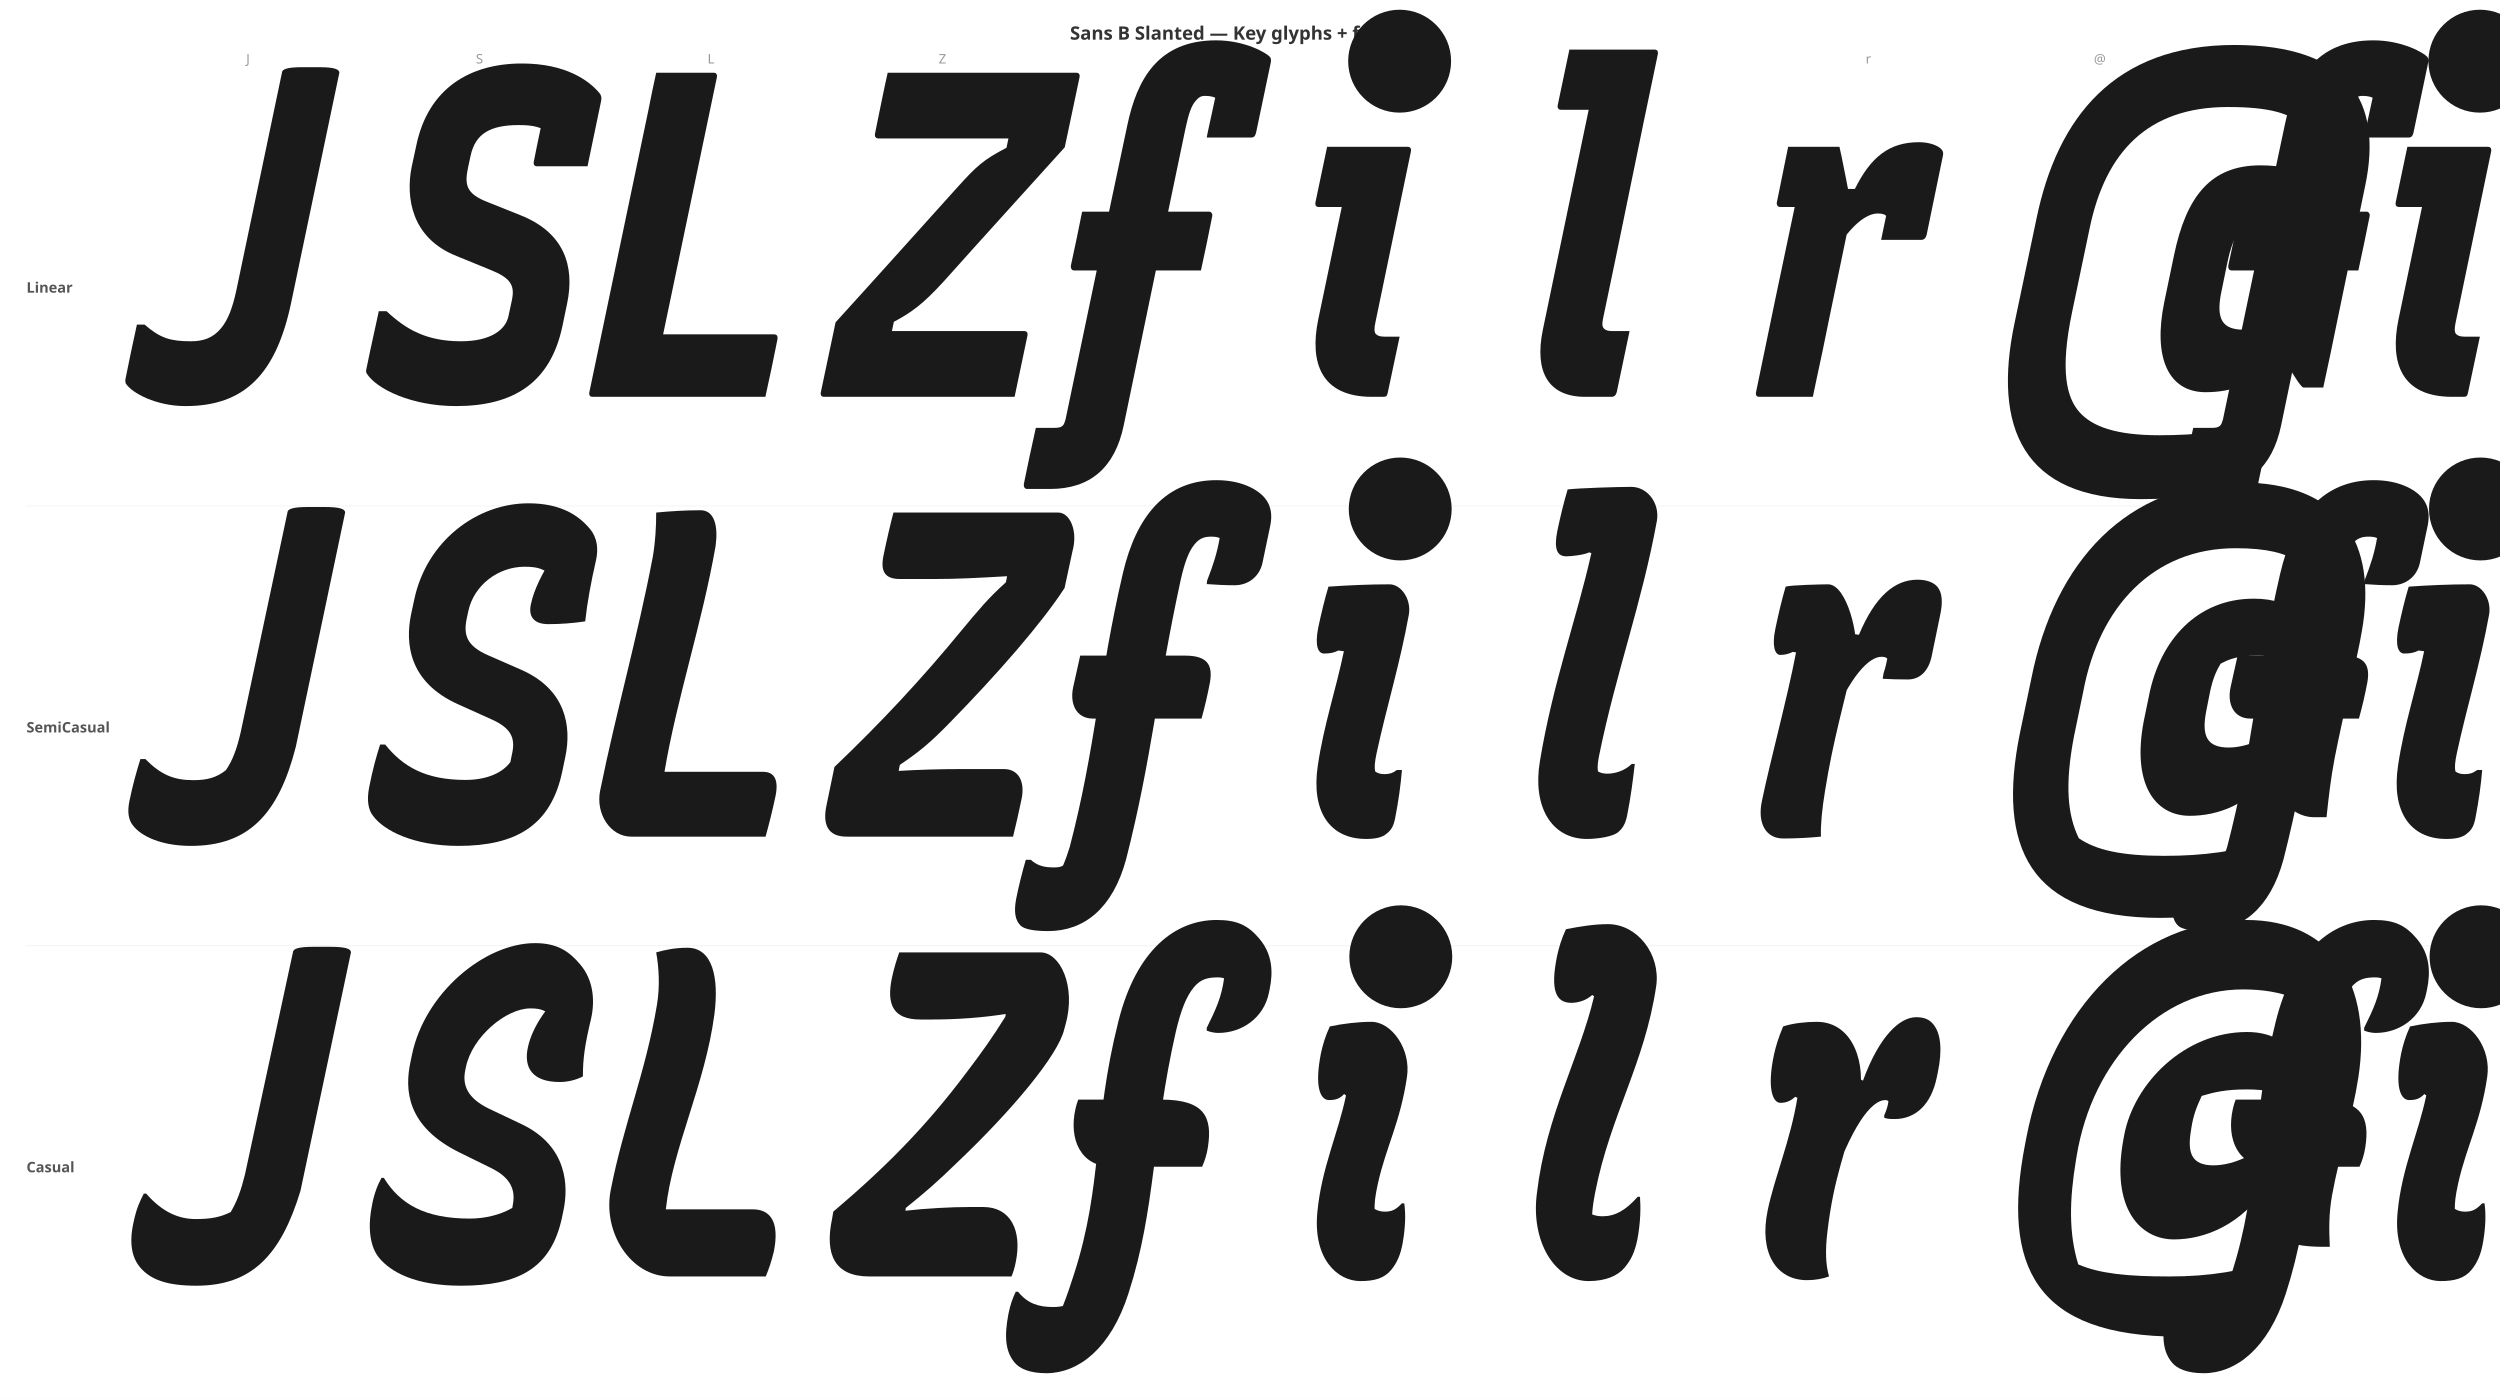
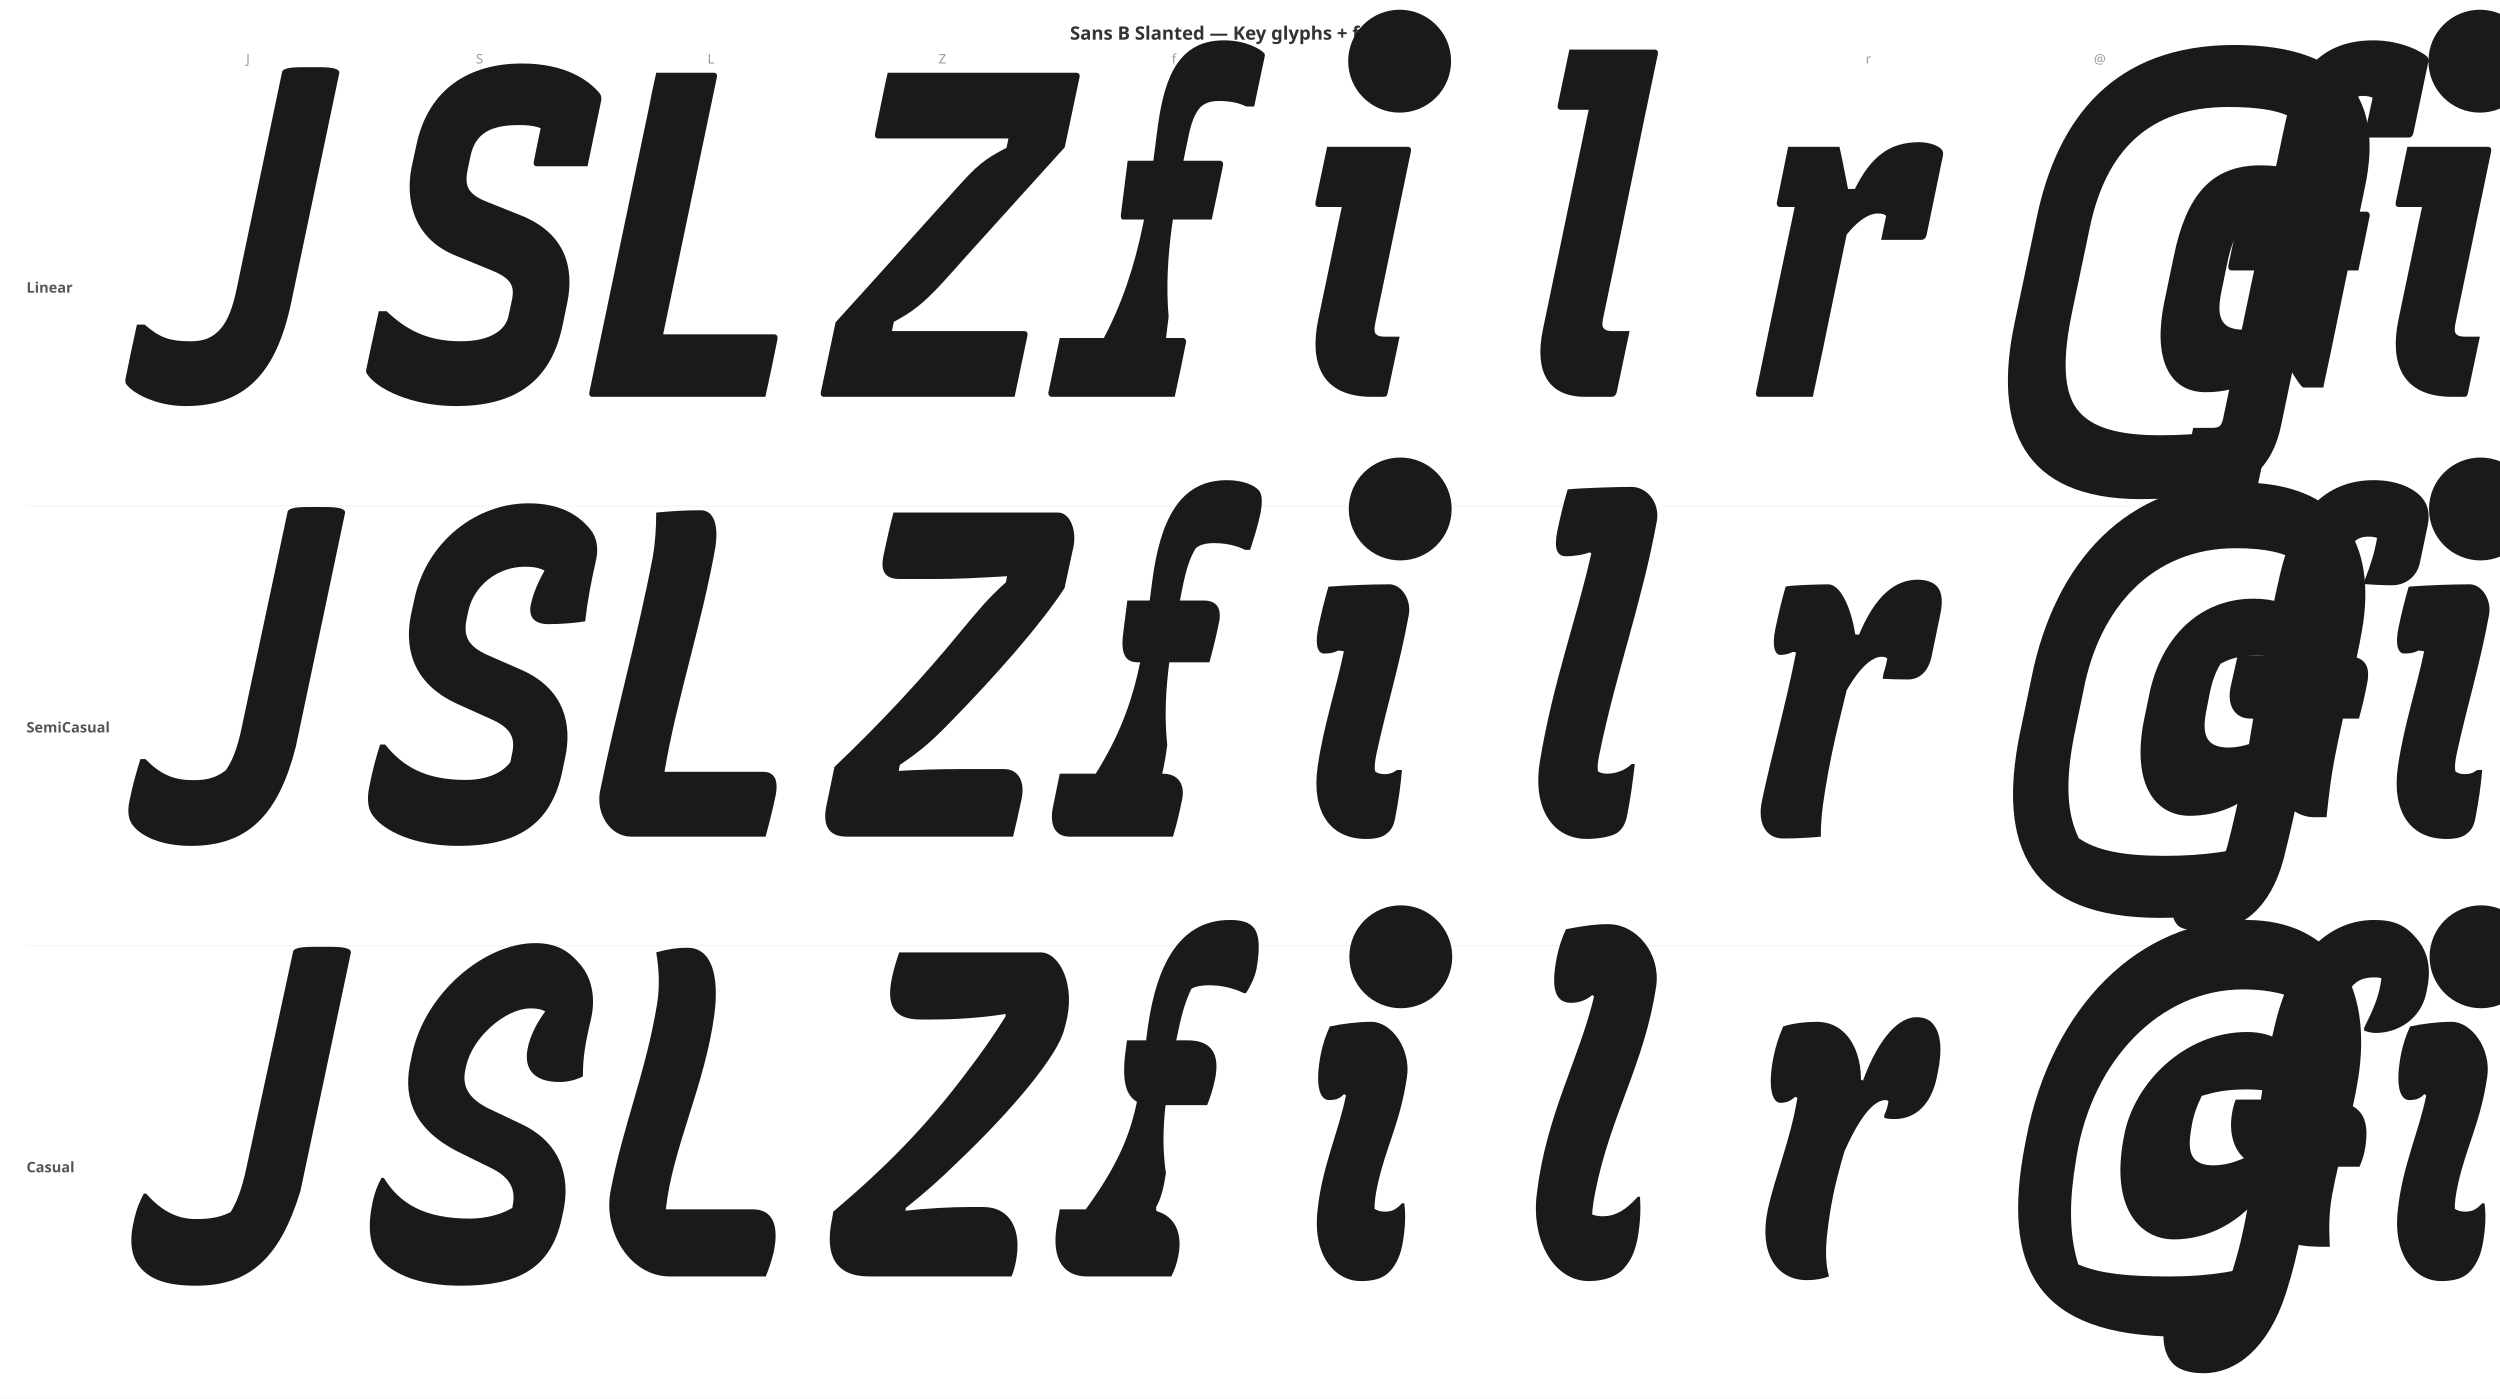
<svg xmlns="http://www.w3.org/2000/svg" width="1890.0" height="1057.5" viewBox="0 0 1890.0 1057.5">
  <rect width="100%" height="100%" fill="white" />
  <text x="945.0" y="30" text-anchor="middle" font-size="14" font-family="sans-serif" font-weight="bold" fill="#333">Sans B Slanted — Key glyphs + features</text>
  <text x="187.5" y="48" text-anchor="middle" font-size="10" font-family="sans-serif" fill="#999">J</text>
  <text x="362.5" y="48" text-anchor="middle" font-size="10" font-family="sans-serif" fill="#999">S</text>
  <text x="537.5" y="48" text-anchor="middle" font-size="10" font-family="sans-serif" fill="#999">L</text>
  <text x="712.5" y="48" text-anchor="middle" font-size="10" font-family="sans-serif" fill="#999">Z</text>
  <text x="887.5" y="48" text-anchor="middle" font-size="10" font-family="sans-serif" fill="#999">f</text>
  <text x="1062.5" y="48" text-anchor="middle" font-size="10" font-family="sans-serif" fill="#999">i</text>
  <text x="1237.5" y="48" text-anchor="middle" font-size="10" font-family="sans-serif" fill="#999">l</text>
  <text x="1412.5" y="48" text-anchor="middle" font-size="10" font-family="sans-serif" fill="#999">r</text>
  <text x="1587.5" y="48" text-anchor="middle" font-size="10" font-family="sans-serif" fill="#999">@</text>
  <text x="1762.5" y="48" text-anchor="middle" font-size="10" font-family="sans-serif" fill="#999">fi</text>
  <text x="20" y="221.25" font-size="11" font-family="sans-serif" font-weight="bold" fill="#555">Linear</text>
  <path d="M144.333 258.0C128.583 258.0 121.0 255.55 109.333 245.4H103.5C100.292 259.75 97.667 272.7 94.75 287.05C94.75 288.1 94.75 289.15 95.042 289.85C99.708 297.2 118.083 307.0 140.25 307.0C184.875 307.0 208.792 282.85 220.167 228.6C232.175 171.312 244.548 112.288 256.557 55C256.557 52.2 252.215 50.8 241.361 50.8C237.019 50.8 232.677 50.8 228.335 50.8C217.481 50.8 213.139 52.2 213.139 55C213.139 55 213.139 55 213.139 55C213.139 55 213.139 55 213.139 55C201.791 109.169 190.098 164.981 178.75 219.15C175.833 232.8 172.333 241.9 167.083 248.2C160.958 255.55 153.667 258.0 144.333 258.0Z" fill="#1a1a1a" />
  <path d="M394.583 48C354.625 48 323.977 67.276 314.958 108.9L311.167 126.4C306.792 148.8 310.583 179.95 345.292 193.6L370.083 203.75C386.125 210.05 389.333 215.65 387.0 226.85L384.375 239.1C382.333 248.9 371.542 258.0 348.5 258.0C322.25 258.0 306.792 248.9 292.208 235.25H286.375C284.333 245.05 280.833 260.1 277.042 278.65C276.75 280.05 276.458 281.1 277.333 282.5C284.625 294.05 311.167 307.0 344.708 307.0C388.167 307.0 416.167 289.5 425.208 246.45L428.708 229.65C434.833 200.6 426.083 175.75 393.708 162.8L369.208 153.0C351.708 146.35 351.125 139.35 354.042 125.7L355.792 117.65C359.411 100.999 370.667 94.55 392.25 94.55C404.5 94.55 408.583 96.3 417.917 101.2L409.75 92.1C406.833 106.1 405.083 114.15 403.625 121.85C403.042 124.3 403.917 125.7 405.958 125.7C418.5 125.7 431.625 125.7 444.167 125.7C447.375 109.95 451.458 90.35 454.375 76.7C454.958 73.9 454.667 72.15 453.208 70.4C445.333 60.95 427.833 48 394.583 48Z" fill="#1a1a1a" />
  <path d="M447.958 300.0H578.625C581.833 285.65 584.458 273.05 587.667 256.95C588.25 254.15 587.375 252.75 585.042 252.75H501.333C514.75 189.05 528.458 122.55 541.875 58.85C542.458 56.4 541.583 55 539.542 55C524.958 55 510.667 55 496.083 55C494.042 64.45 492.0 73.55 490.25 83.0C475.375 154.05 460.5 225.1 445.625 296.15C445.042 298.6 445.917 300.0 447.958 300.0Z" fill="#1a1a1a" />
  <path d="M767.042 300.0C770.25 284.6 773.458 269.55 776.667 254.15C777.25 251.7 776.375 250.3 774.333 250.3H723.0C700.542 250.3 688.875 250.3 674.292 250.3L675.75 243.3C689.458 235.95 697.625 230.0 713.375 212.85C743.708 178.9 774.333 145.3 804.958 111.35L816.042 58.85C816.625 56.4 815.75 55 813.708 55H671.083C668.75 65.15 664.667 85.45 661.75 99.8C660.875 103.3 661.75 104.7 664.667 104.7H709.292C723.0 104.7 731.458 104.7 762.375 104.7L760.917 111.7C743.417 120.8 738.458 125.35 723.292 142.15C692.667 176.1 662.333 210.05 631.708 243.65L620.625 296.15C620.042 298.6 620.917 300.0 622.958 300.0Z" fill="#1a1a1a" />
-   <path d="M783.083 323.45C779.875 337.8 776.958 351.45 774.042 365.8C773.75 367.9 774.625 369.65 776.375 369.65C777.489 369.65 782.898 369.65 793.875 369.65C823.917 369.65 842.875 353.9 849.583 321.35C868.387 230.019 877.583 186.95 896.25 97.0C898.583 86.15 900.625 80.2 903.542 76.7C906.167 73.55 907.917 72.5 910.833 72.5C913.75 72.5 916.667 72.85 918.708 73.9C916.667 83.0 914.917 91.4 912.875 100.85L912.292 104.0C924.542 104.0 933.583 104.0 945.833 104.0C948.167 104.0 949.042 102.6 949.625 100.15L960.708 47.3C961.0 45.9 961.0 44.15 960.125 43.1C957.659 40.14 941.495 30.5 919.292 30.5C875.528 30.5 859.484 59.975 852.208 94.9C835.292 174.35 822.458 236.65 805.542 317.15C804.958 319.25 804.375 320.65 803.792 321.35C802.333 323.1 800.292 323.45 797.375 323.45C793.735 323.45 791.486 323.45 788.917 323.45ZM818.083 160.0C815.167 174.35 812.833 186.25 809.625 200.6C809.333 202.35 809.917 204.45 811.958 204.45H907.917C911.125 190.1 913.458 178.2 916.375 163.85C916.958 161.75 915.792 160.0 914.042 160.0Z" fill="#1a1a1a" />
+   <path d="M925.125 30.5C887.675 30.5 879.1 64.45 874.55 101.2C867.025 161.4 859.325 221.95 818.375 282.5H879.45V272.7C881.025 259.75 881.9 252.4 883.475 239.45C879.625 194.65 888.667 150.2 898.0 105.4C900.333 93.15 903.25 85.8 907.333 81.25C910.833 77.75 915.5 76.35 921.625 76.35C929.792 76.35 936.5 77.75 942.333 80.55H948.167C950.792 67.25 953.125 57.45 956.042 43.1C956.333 41.7 956.333 41.0 955.75 40.3C953.417 37.5 942.625 30.5 925.125 30.5ZM852.5 121.5C850.75 135.85 849.175 147.75 847.425 162.1C847.075 163.85 847.6 165.95 848.825 165.95H916.083C919.292 151.25 921.625 139.7 924.542 125.35C925.125 123.25 923.958 121.5 922.208 121.5ZM801.167 255.55C798.25 269.9 795.625 281.8 792.708 296.15C792.125 297.9 793.0 300.0 795.042 300.0H888.083C891.292 285.65 893.625 273.75 896.542 259.4C897.125 257.3 895.958 255.55 894.208 255.55Z" fill="#1a1a1a" />
  <path d="M1003.292 111.0C1000.375 124.65 997.458 139.0 994.542 152.65C993.958 155.45 995.125 156.5 997.167 156.5C1000.508 156.5 1003.996 156.5 1007.375 156.5H1014.375C1008.542 184.85 1002.417 213.2 996.583 241.55C989.875 274.1 998.625 300.0 1037.125 300.0C1040.017 300.0 1043.833 300.0 1045.292 300.0C1047.917 300.0 1048.5 299.65 1049.083 297.2C1052.0 283.55 1055.208 268.15 1058.125 254.5H1052.292C1050.396 254.5 1048.403 254.5 1046.458 254.5C1043.25 254.5 1041.208 253.8 1040.042 252.4C1038.875 251.0 1038.875 248.2 1039.75 244.0C1048.792 200.95 1057.542 157.9 1066.583 114.85C1067.167 112.05 1066.0 111.0 1064.25 111.0C1043.994 111.0 1023.522 111.0 1003.292 111.0ZM1019.222 46.25C1019.222 67.736 1036.639 85.153 1058.125 85.153C1079.611 85.153 1097.027 67.736 1097.027 46.25C1097.027 24.764 1079.611 7.348 1058.125 7.348C1036.639 7.348 1019.222 24.764 1019.222 46.25Z" fill="#1a1a1a" />
  <path d="M1186.458 37.5C1183.542 51.15 1180.625 65.5 1177.708 79.15C1177.125 81.95 1178.292 83.0 1180.333 83.0C1182.667 83.0 1195.5 83.0 1199.0 83.0H1201.042C1189.958 135.5 1179.167 188.35 1166.333 249.6C1159.917 281.1 1170.417 300.0 1198.417 300.0C1203.083 300.0 1216.5 300.0 1218.25 300.0C1220.583 300.0 1221.75 298.6 1222.333 296.15C1225.25 282.5 1229.042 263.95 1231.958 250.3H1229.042C1227.875 250.3 1220.875 250.3 1218.833 250.3C1215.625 250.3 1213.583 249.6 1212.417 248.2C1210.958 246.45 1211.25 244.0 1212.125 239.8C1226.417 172.25 1238.958 108.9 1253.25 41.35C1253.833 38.55 1252.667 37.5 1250.917 37.5C1241.292 37.5 1194.625 37.5 1186.458 37.5Z" fill="#1a1a1a" />
  <path d="M1351.833 111.0C1348.917 125.0 1346.292 138.65 1343.375 152.65C1342.792 154.75 1343.958 156.5 1345.708 156.5C1348.372 156.5 1350.804 156.5 1353.583 156.5H1356.792C1348.625 194.65 1335.5 258.0 1327.625 296.15C1327.042 298.6 1327.917 300.0 1329.958 300.0C1343.375 300.0 1357.083 300.0 1370.5 300.0C1372.542 289.85 1375.167 278.3 1377.792 265.7C1385.083 229.65 1394.125 187.3 1399.958 158.6C1400.25 158.25 1390.917 111.0 1390.625 111.0C1390.625 111.0 1351.833 111.0 1351.833 111.0ZM1450.708 107.5C1428.25 107.5 1414.25 118.7 1402.292 142.85H1387.125L1382.75 198.15C1398.5 168.75 1411.917 161.4 1419.5 161.4C1423.292 161.4 1424.75 162.1 1425.917 163.15C1425.217 166.51 1424.374 170.364 1423.583 174.35L1422.125 181.35C1432.042 181.35 1442.542 181.35 1452.458 181.35C1454.5 181.35 1455.958 179.95 1456.542 177.5L1468.792 118.0C1469.083 116.6 1469.375 114.85 1467.917 113.1C1465.292 109.95 1458.583 107.5 1450.708 107.5Z" fill="#1a1a1a" />
  <path d="M1539.667 164.9 1523.042 244.0C1506.417 322.75 1528.875 377.35 1618.417 377.35C1656.333 377.35 1689.0 372.45 1705.917 367.2C1707.083 366.85 1707.375 365.45 1707.375 364.4C1709.417 355.3 1714.958 329.05 1716.708 319.95H1710.0C1685.792 325.9 1662.458 329.05 1632.417 329.05C1599.458 329.05 1581.667 322.4 1572.042 311.55C1562.417 300.7 1557.167 280.4 1566.5 235.95L1579.917 171.9C1591.875 115.2 1623.375 80.9 1684.333 80.9C1717.292 80.9 1731.875 86.15 1741.5 95.25C1751.125 104.35 1751.417 119.05 1746.75 141.8C1740.333 172.25 1732.75 209.35 1721.958 261.15C1721.667 262.55 1738.292 293.0 1741.5 293.0H1756.375C1760.167 275.85 1763.667 258.7 1767.167 241.55C1776.208 198.15 1785.25 154.4 1788.167 140.05C1801.292 77.05 1775.917 34.0 1689.292 34.0C1598.292 34.0 1555.417 88.95 1539.667 164.9ZM1743.25 233.15C1721.083 245.4 1706.792 249.25 1696.292 249.25C1680.25 249.25 1675.0 241.55 1679.375 220.55L1683.458 200.6C1686.375 186.25 1689.292 179.25 1693.083 175.05C1697.167 170.5 1702.125 167.7 1714.958 167.7C1727.5 167.7 1738.583 170.5 1752.0 175.05L1760.75 134.1H1744.417C1733.917 127.8 1725.167 125.0 1708.833 125.0C1671.5 125.0 1652.833 148.1 1643.5 193.25L1636.208 228.25C1627.458 270.6 1639.417 296.5 1667.417 296.5C1687.542 296.5 1706.208 290.2 1722.833 271.3H1735.375Z" fill="#1a1a1a" />
  <path d="M1658.083 323.45C1654.875 337.8 1651.958 351.45 1649.042 365.8C1648.75 367.9 1649.625 369.65 1651.375 369.65C1652.489 369.65 1657.898 369.65 1668.875 369.65C1698.917 369.65 1717.875 353.9 1724.583 321.35C1743.387 230.019 1752.583 186.95 1771.25 97.0C1773.583 86.15 1775.625 80.2 1778.542 76.7C1781.167 73.55 1782.917 72.5 1785.833 72.5C1788.75 72.5 1791.667 72.85 1793.708 73.9C1791.667 83.0 1789.917 91.4 1787.875 100.85L1787.292 104.0C1799.542 104.0 1808.583 104.0 1820.833 104.0C1823.167 104.0 1824.042 102.6 1824.625 100.15L1835.708 47.3C1836.0 45.9 1836.0 44.15 1835.125 43.1C1832.659 40.14 1816.495 30.5 1794.292 30.5C1750.528 30.5 1734.484 59.975 1727.208 94.9C1710.292 174.35 1697.458 236.65 1680.542 317.15C1679.958 319.25 1679.375 320.65 1678.792 321.35C1677.333 323.1 1675.292 323.45 1672.375 323.45C1668.735 323.45 1666.486 323.45 1663.917 323.45ZM1693.083 160.0C1690.167 174.35 1687.833 186.25 1684.625 200.6C1684.333 202.35 1684.917 204.45 1686.958 204.45H1782.917C1786.125 190.1 1788.458 178.2 1791.375 163.85C1791.958 161.75 1790.792 160.0 1789.042 160.0ZM1819.958 111.0C1817.042 124.65 1814.125 139.0 1811.208 152.65C1810.625 155.45 1811.792 156.5 1813.833 156.5C1817.174 156.5 1820.662 156.5 1824.042 156.5H1831.042C1825.208 184.85 1819.083 213.2 1813.25 241.55C1806.542 274.1 1815.292 300.0 1853.792 300.0C1856.684 300.0 1860.5 300.0 1861.958 300.0C1864.583 300.0 1865.167 299.65 1865.75 297.2C1868.667 283.55 1871.875 268.15 1874.792 254.5H1868.958C1867.062 254.5 1865.069 254.5 1863.125 254.5C1859.917 254.5 1857.875 253.8 1856.708 252.4C1855.542 251.0 1855.542 248.2 1856.417 244.0C1865.458 200.95 1874.208 157.9 1883.25 114.85C1883.833 112.05 1882.667 111.0 1880.917 111.0C1860.661 111.0 1840.189 111.0 1819.958 111.0ZM1835.889 46.25C1835.889 67.736 1853.306 85.153 1874.792 85.153C1896.277 85.153 1913.694 67.736 1913.694 46.25C1913.694 24.764 1896.277 7.348 1874.792 7.348C1853.306 7.348 1835.889 24.764 1835.889 46.25Z" fill="#1a1a1a" />
  <line x1="20" y1="382.5" x2="1870.0" y2="382.5" stroke="#eee" stroke-width="0.5" />
  <text x="20" y="553.75" font-size="11" font-family="sans-serif" font-weight="bold" fill="#555">SemiCasual</text>
  <path d="M146.229 589.8C131.938 589.8 122.021 586.125 109.917 573.875H106.125C103.062 583.85 100.438 592.95 97.812 605.725C96.062 614.3 97.375 620.075 100.438 623.925C106.708 632.325 122.167 639.5 144.333 639.5C187.5 639.5 210.542 616.05 223.667 564.425C235.963 506.04 248.633 445.885 260.929 387.5C260.929 384.7 256.567 383.3 245.661 383.3C241.299 383.3 236.936 383.3 232.574 383.3C221.668 383.3 217.305 384.7 217.305 387.5C217.305 387.5 217.305 387.5 217.305 387.5C217.305 387.5 217.305 387.5 217.305 387.5C205.641 442.305 193.623 498.77 181.958 553.575C179.042 566.35 175.688 575.275 170.729 582.275C163.729 587.875 156.583 589.8 146.229 589.8Z" fill="#1a1a1a" />
  <path d="M399.542 380.5C360.458 380.5 322.53 409.038 313.208 453.125L310.729 464.675C306.354 486.2 308.833 515.775 346.604 532.575L371.104 543.6C384.958 549.725 389.625 556.55 387.438 568.275L385.833 576.15C380.292 583.675 369.062 589.625 351.854 589.625C321.812 589.625 304.604 579.65 291.188 562.85H287.396C284.917 570.375 281.708 581.575 279.083 595.225C277.188 604.85 278.354 612.2 282.0 616.75C290.021 627.775 312.333 639.5 346.604 639.5C389.917 639.5 416.458 624.275 425.062 583.325L427.396 572.125C432.208 549.025 427.833 521.2 394.0 506.325L369.208 495.475C352.729 488.3 350.25 480.075 352.875 467.475L354.042 462.05C358.185 442.525 376.5 428.45 396.625 428.45C406.979 428.45 410.917 430.2 417.771 435.45L417.917 420.925C409.75 433.7 403.771 445.6 401.438 456.45C399.25 465.725 403.188 471.85 414.562 471.85C423.75 471.85 433.375 471.15 442.417 469.75C444.021 455.05 446.792 440.175 450.583 423.55C452.479 415.15 451.604 406.575 446.062 399.925C437.896 390.125 424.625 380.5 399.542 380.5Z" fill="#1a1a1a" />
  <path d="M477.125 632.5C477.125 632.5 578.771 632.5 578.771 632.5C581.542 622.525 583.875 613.25 586.354 601.525C588.833 589.1 585.042 583.5 577.021 583.5C577.021 583.5 502.354 583.5 502.354 583.5C511.542 528.55 530.792 471.325 541.0 412.7C543.042 397.65 540.125 385.75 529.625 385.75C517.958 385.75 507.021 386.45 496.083 387.5C496.083 398.0 495.5 409.55 493.458 421.275C481.792 482.35 465.896 537.65 453.646 598.025C450.292 615.175 461.375 632.5 477.125 632.5Z" fill="#1a1a1a" />
  <path d="M765.875 632.5C768.062 623.4 770.25 614.125 772.292 604.15C775.062 590.85 770.104 581.4 758.875 581.4C758.875 581.4 727.958 581.4 727.958 581.4C709.729 581.4 694.417 581.925 679.396 582.8C679.396 582.8 680.271 578.25 680.271 578.25C694.708 568.45 702.875 561.975 718.479 545.875C753.917 509.65 787.312 471.5 804.812 444.55C804.812 444.55 810.792 416.725 810.792 416.725C815.167 400.975 808.604 387.5 800.146 387.5C800.146 387.5 675.458 387.5 675.458 387.5C673.417 395.025 670.208 408.85 668.021 419.525C665.396 431.775 668.75 437.725 680.271 437.725C680.271 437.725 706.812 437.725 706.812 437.725C723.146 437.725 737.292 437.025 761.354 435.625C761.354 435.625 760.479 440.175 760.479 440.175C746.917 452.425 740.5 460.3 726.646 476.925C696.75 513.325 666.417 545.875 630.833 579.825C630.833 579.825 624.854 608.7 624.854 608.7C621.646 623.575 626.021 632.5 640.021 632.5C640.021 632.5 765.875 632.5 765.875 632.5Z" fill="#1a1a1a" />
-   <path d="M775.5 650.0C772.729 659.625 770.396 668.725 768.208 679.575C766.373 689.41 767.44 695.803 771.708 699.875C774.227 702.23 780.75 703.9 792.417 703.9C819.695 703.9 841.303 686.651 851.333 649.65C871.219 571.529 874.241 523.012 892.604 438.425C895.667 424.95 898.729 416.725 903.104 411.475C906.948 406.862 910.542 405.7 915.792 405.7C918.271 405.7 920.604 406.05 922.062 406.75C920.102 418.19 917.263 426.865 912.583 438.95C912.583 438.95 912.292 441.575 912.292 441.575C919.729 442.1 925.854 442.45 933.438 442.45C943.587 442.45 952.207 436.009 954.438 425.475C954.438 425.475 960.271 397.65 960.271 397.65C961.834 390.145 961.381 382.708 956.188 376.475C950.63 369.806 938.31 363.0 919.583 363.0C881.984 363.0 859.239 389.074 848.854 433.525C830.623 511.986 828.18 565.938 808.75 640.2C807.146 645.45 805.396 650.35 803.646 654.375C802.042 655.425 799.854 655.775 796.792 655.775C789.576 655.775 784.222 654.55 779.292 650.0C779.292 650.0 775.5 650.0 775.5 650.0ZM816.625 495.65C814.729 503.875 813.271 510.875 811.375 519.275C808.521 531.953 813.565 543.25 826.25 543.25C826.25 543.25 908.354 543.25 908.354 543.25C910.979 533.8 912.875 525.575 914.771 515.6C916.812 503.175 913.312 495.65 895.958 495.65C895.958 495.65 816.625 495.65 816.625 495.65Z" fill="#1a1a1a" />
+   <path d="M927.458 363.0C890.504 363.0 876.942 395.55 871.167 438.775C863.379 497.75 860.404 541.675 816.333 602.75C816.333 602.75 877.379 602.75 877.379 602.75C877.379 602.75 876.679 592.775 876.679 592.775C879.304 582.975 880.792 575.625 882.454 563.2C878.75 528.2 883.854 493.55 893.625 445.95C896.688 430.2 899.604 421.625 903.979 414.45C906.896 411.825 911.708 410.6 917.688 410.6C926.292 410.6 934.021 412.175 941.312 415.675C941.312 415.675 945.104 415.675 945.104 415.675C948.167 406.05 950.646 398.875 952.979 387.85C954.438 379.45 954.292 374.2 951.958 371.05C949.042 367.375 940.729 363.0 927.458 363.0ZM852.237 454.0C851.188 462.225 850.312 469.225 849.263 477.625C847.206 492.355 849.505 500.725 860.112 500.725C860.112 500.725 914.333 500.725 914.333 500.725C917.104 490.575 919.438 481.125 921.625 470.275C923.667 460.125 920.021 454.0 910.104 454.0C910.104 454.0 852.237 454.0 852.237 454.0ZM801.167 584.9C799.562 593.125 798.104 600.125 796.354 608.525C792.854 623.75 797.667 632.5 808.458 632.5C808.458 632.5 886.771 632.5 886.771 632.5C889.688 622.875 891.583 614.65 893.625 604.675C896.056 593.357 891.048 584.9 879.042 584.9C879.042 584.9 801.167 584.9 801.167 584.9Z" fill="#1a1a1a" />
  <path d="M1004.312 443.5C1001.104 454.175 998.771 464.325 996.583 474.475C993.812 488.475 996.583 494.075 1000.958 494.075C1005.108 494.075 1008.456 493.55 1011.75 491.8C1011.75 491.8 1015.979 492.325 1015.979 492.325C1010.146 520.675 1000.812 547.975 996.292 578.6C991.042 613.075 1005.042 634.25 1032.75 634.25C1039.592 634.25 1045.146 633.2 1048.5 630.05C1052.0 627.425 1053.75 623.925 1054.771 618.325C1057.25 605.725 1059.0 592.95 1059.875 582.1C1059.875 582.1 1056.083 582.1 1056.083 582.1C1052.802 584.55 1050.347 585.25 1046.604 585.25C1043.688 585.25 1041.208 584.55 1039.604 583.15C1039.021 580.175 1039.167 576.5 1040.771 569.15C1048.354 533.975 1058.125 503.0 1065.125 464.5C1067.021 452.6 1059.0 441.75 1050.542 441.75C1035.455 441.75 1019.24 442.45 1004.312 443.5ZM1019.66 384.788C1019.66 384.788 1019.66 384.788 1019.66 384.788C1019.66 406.273 1037.077 423.69 1058.562 423.69C1080.048 423.69 1097.465 406.273 1097.465 384.788C1097.465 384.788 1097.465 384.788 1097.465 384.788C1097.465 363.302 1080.048 345.885 1058.562 345.885C1037.077 345.885 1019.66 363.302 1019.66 384.788Z" fill="#1a1a1a" />
  <path d="M1185.146 370.0C1181.938 380.675 1179.604 390.825 1177.417 400.975C1174.5 415.325 1177.271 420.575 1184.125 420.575C1188.062 420.575 1197.542 419.525 1201.333 417.6C1201.333 417.6 1203.083 418.125 1203.083 418.125C1192.0 467.825 1174.062 515.6 1164.146 575.625C1158.458 609.575 1172.75 634.25 1199.729 634.25C1208.333 634.25 1219.708 632.325 1223.208 629.175C1226.708 626.375 1228.75 622.875 1230.062 616.75C1232.833 603.1 1234.729 588.05 1235.896 577.55C1235.896 577.55 1233.562 577.55 1233.562 577.55C1228.458 582.625 1221.021 584.9 1215.188 584.9C1212.271 584.9 1209.938 584.375 1208.042 583.15C1207.458 579.65 1208.042 575.625 1209.062 570.55C1221.896 507.725 1241.146 456.625 1252.667 393.45C1254.708 379.975 1245.229 368.075 1233.271 368.075C1223.208 368.075 1194.479 368.95 1185.146 370.0Z" fill="#1a1a1a" />
  <path d="M1349.938 443.5C1346.583 455.05 1344.396 464.85 1342.208 475.175C1339.292 488.825 1342.062 495.125 1345.854 495.125C1349.519 495.125 1352.485 494.25 1355.333 492.85C1355.333 492.85 1357.812 493.2 1357.812 493.2C1351.104 528.375 1338.562 573.875 1332.0 605.55C1328.354 622.875 1335.354 633.9 1348.042 633.9C1357.812 633.9 1367.583 633.375 1376.625 632.5C1376.333 622.875 1377.5 611.675 1379.688 598.2C1385.812 559.35 1394.562 530.125 1402.583 494.425C1405.646 482.175 1396.458 441.75 1382.021 441.75C1377.938 441.75 1353.583 442.275 1349.938 443.5ZM1449.688 438.25C1432.377 438.25 1417.597 450.695 1405.354 479.9C1405.354 479.9 1394.417 478.325 1394.417 478.325C1394.417 478.325 1382.604 550.075 1382.604 550.075C1399.102 509.506 1413.445 496.525 1422.417 496.525C1424.896 496.525 1425.917 497.05 1426.792 497.925C1426.15 501.355 1425.437 504.507 1424.021 508.775C1424.021 508.775 1423.292 513.15 1423.292 513.15C1428.979 513.5 1435.104 513.675 1442.396 513.675C1451.587 513.675 1458.01 507.15 1460.333 496.175C1460.333 496.175 1466.896 464.325 1466.896 464.325C1468.801 455.178 1468.337 448.029 1464.708 443.675C1461.938 440.35 1456.688 438.25 1449.688 438.25Z" fill="#1a1a1a" />
  <path d="M1535.729 512.8C1535.729 512.8 1526.979 554.625 1526.979 554.625C1509.771 640.025 1533.542 693.925 1633.0 693.925C1667.271 693.925 1694.688 689.375 1709.125 682.025C1714.083 678.35 1716.125 673.45 1717.146 666.45C1718.75 658.05 1721.521 642.65 1722.396 635.65C1722.396 635.65 1718.167 635.65 1718.167 635.65C1689.583 643.525 1666.688 647.025 1636.208 647.025C1603.833 647.025 1584.583 642.65 1571.604 633.725C1563.146 616.4 1560.812 593.825 1567.958 556.55C1567.958 556.55 1574.958 522.775 1574.958 522.775C1586.917 458.375 1628.188 414.45 1690.021 414.45C1713.938 414.45 1727.646 418.125 1738.146 424.95C1744.271 440.0 1743.833 456.45 1739.75 479.025C1734.062 509.65 1726.042 541.85 1719.042 584.2C1717.583 598.375 1731.146 617.8 1749.229 617.8C1749.229 617.8 1758.854 617.8 1758.854 617.8C1760.458 602.75 1762.062 588.4 1765.125 572.475C1772.562 534.85 1781.75 499.675 1785.542 477.275C1797.5 410.6 1769.646 364.75 1693.667 364.75C1608.062 364.75 1553.229 424.6 1535.729 512.8ZM1741.354 538.7C1715.542 559.0 1697.896 565.125 1684.771 565.125C1668.438 565.125 1664.5 556.375 1667.708 538.7C1667.708 538.7 1670.042 526.8 1670.042 526.8C1672.229 514.9 1674.854 508.25 1678.792 501.775C1685.5 498.1 1692.354 495.65 1706.792 495.65C1720.208 495.65 1730.708 498.275 1742.667 502.125C1742.667 502.125 1754.188 464.15 1754.188 464.15C1754.188 464.15 1738.292 464.15 1738.292 464.15C1729.396 456.45 1719.333 452.6 1703.729 452.6C1661.438 452.6 1633.0 483.575 1624.688 525.75C1624.688 525.75 1620.75 544.825 1620.75 544.825C1611.562 592.25 1628.771 616.75 1655.458 616.75C1677.188 616.75 1700.375 608.175 1718.896 583.325C1718.896 583.325 1734.938 583.325 1734.938 583.325C1734.938 583.325 1741.354 538.7 1741.354 538.7Z" fill="#1a1a1a" />
  <path d="M1650.5 650.0C1647.729 659.625 1645.396 668.725 1643.208 679.575C1641.373 689.41 1642.44 695.803 1646.708 699.875C1649.227 702.23 1655.75 703.9 1667.417 703.9C1694.695 703.9 1716.303 686.651 1726.333 649.65C1746.219 571.529 1749.241 523.012 1767.604 438.425C1770.667 424.95 1773.729 416.725 1778.104 411.475C1781.948 406.862 1785.542 405.7 1790.792 405.7C1793.271 405.7 1795.604 406.05 1797.062 406.75C1795.102 418.19 1792.263 426.865 1787.583 438.95C1787.583 438.95 1787.292 441.575 1787.292 441.575C1794.729 442.1 1800.854 442.45 1808.438 442.45C1818.587 442.45 1827.207 436.009 1829.438 425.475C1829.438 425.475 1835.271 397.65 1835.271 397.65C1836.834 390.145 1836.381 382.708 1831.188 376.475C1825.63 369.806 1813.31 363.0 1794.583 363.0C1756.984 363.0 1734.239 389.074 1723.854 433.525C1705.623 511.986 1703.18 565.938 1683.75 640.2C1682.146 645.45 1680.396 650.35 1678.646 654.375C1677.042 655.425 1674.854 655.775 1671.792 655.775C1664.576 655.775 1659.222 654.55 1654.292 650.0C1654.292 650.0 1650.5 650.0 1650.5 650.0ZM1691.625 495.65C1689.729 503.875 1688.271 510.875 1686.375 519.275C1683.521 531.953 1688.565 543.25 1701.25 543.25C1701.25 543.25 1783.354 543.25 1783.354 543.25C1785.979 533.8 1787.875 525.575 1789.771 515.6C1791.812 503.175 1788.312 495.65 1770.958 495.65C1770.958 495.65 1691.625 495.65 1691.625 495.65ZM1820.979 443.5C1817.771 454.175 1815.438 464.325 1813.25 474.475C1810.479 488.475 1813.25 494.075 1817.625 494.075C1821.775 494.075 1825.123 493.55 1828.417 491.8C1828.417 491.8 1832.646 492.325 1832.646 492.325C1826.812 520.675 1817.479 547.975 1812.958 578.6C1807.708 613.075 1821.708 634.25 1849.417 634.25C1856.259 634.25 1861.812 633.2 1865.167 630.05C1868.667 627.425 1870.417 623.925 1871.438 618.325C1873.917 605.725 1875.667 592.95 1876.542 582.1C1876.542 582.1 1872.75 582.1 1872.75 582.1C1869.469 584.55 1867.014 585.25 1863.271 585.25C1860.354 585.25 1857.875 584.55 1856.271 583.15C1855.687 580.175 1855.833 576.5 1857.437 569.15C1865.021 533.975 1874.792 503.0 1881.792 464.5C1883.687 452.6 1875.667 441.75 1867.208 441.75C1852.122 441.75 1835.907 442.45 1820.979 443.5ZM1836.327 384.788C1836.327 384.788 1836.327 384.788 1836.327 384.788C1836.327 406.273 1853.743 423.69 1875.229 423.69C1896.715 423.69 1914.132 406.273 1914.132 384.788C1914.132 384.788 1914.132 384.788 1914.132 384.788C1914.132 363.302 1896.715 345.885 1875.229 345.885C1853.743 345.885 1836.327 363.302 1836.327 384.788Z" fill="#1a1a1a" />
  <line x1="20" y1="715.0" x2="1870.0" y2="715.0" stroke="#eee" stroke-width="0.5" />
  <text x="20" y="886.25" font-size="11" font-family="sans-serif" font-weight="bold" fill="#555">Casual</text>
  <path d="M148.125 921.6C135.292 921.6 123.042 916.7 110.5 902.35H108.75C105.833 907.95 103.208 913.2 100.875 924.4C97.375 940.5 100.0 951.0 105.833 958.0C113.708 967.45 126.25 972.0 148.417 972.0C190.125 972.0 212.292 949.25 227.167 900.25C239.761 840.768 252.737 779.483 265.331 720.0C265.331 717.2 260.943 715.8 249.973 715.8C245.585 715.8 241.196 715.8 236.808 715.8C225.838 715.8 221.449 717.2 221.449 720.0C221.449 720.0 221.449 720.0 221.449 720.0C221.449 720.0 221.449 720.0 221.449 720.0C209.476 775.44 197.14 832.56 185.167 888.0C182.25 899.9 179.042 908.65 174.375 916.35C166.5 920.2 159.5 921.6 148.125 921.6Z" fill="#1a1a1a" />
  <path d="M404.5 713.0C366.292 713.0 321.083 750.8 311.458 797.35L310.292 802.95C305.917 823.6 307.083 851.6 347.917 871.55L372.125 883.45C383.792 889.4 389.917 897.45 387.875 909.7L387.292 913.2C378.25 918.45 366.583 921.25 355.208 921.25C321.375 921.25 302.417 910.4 290.167 890.45H288.417C285.5 895.7 282.583 903.05 281.125 911.8C277.625 929.65 280.25 943.3 286.667 951.0C295.417 961.5 313.5 972.0 348.5 972.0C391.667 972.0 416.75 959.05 424.917 920.2L426.083 914.6C429.583 897.45 429.583 866.65 394.292 849.85L369.208 837.95C353.75 830.25 349.375 820.8 351.708 809.25L352.292 806.45C356.958 784.05 382.333 762.35 401.0 762.35C409.458 762.35 413.25 764.1 417.625 769.7L426.083 749.75C412.667 761.3 402.458 777.05 399.25 791.05C395.458 807.15 402.458 818.0 423.167 818.0C429.0 818.0 435.125 816.6 440.667 813.8C440.667 800.15 442.125 790.0 446.792 770.4C450.0 756.4 448.542 741.0 438.917 729.45C430.458 719.3 421.417 713.0 404.5 713.0Z" fill="#1a1a1a" />
  <path d="M506.292 965.0H578.917C581.25 959.4 583.292 953.45 585.042 946.1C589.417 924.05 582.708 914.25 569.0 914.25H503.375C508.333 868.05 533.125 820.1 540.125 766.55C543.625 738.9 538.667 716.5 519.708 716.5C510.958 716.5 503.375 717.9 496.083 720.0C498.125 731.55 499.0 745.55 496.667 759.55C488.208 810.65 471.292 850.2 461.667 899.9C455.542 931.75 476.833 965.0 506.292 965.0Z" fill="#1a1a1a" />
  <path d="M764.708 965.0C765.875 962.2 767.042 958.7 767.917 954.15C772.875 930.0 763.833 912.5 743.417 912.5H732.917C718.917 912.5 699.958 913.55 684.5 915.3L684.792 913.2C699.958 900.95 708.125 893.95 723.583 878.9C764.125 840.4 800.292 797.7 804.667 777.75L805.542 774.6C813.708 745.55 801.458 720.0 786.583 720.0H679.833C678.083 724.9 675.75 732.25 674.292 739.25C669.917 760.25 675.75 770.75 695.875 770.75H704.333C723.292 770.75 743.125 769.35 760.333 766.55L760.042 768.65C750.417 784.05 742.542 795.25 730.0 811.7C700.833 850.55 670.5 881.7 629.958 916.0L629.083 921.25C623.25 948.55 631.125 965.0 657.083 965.0Z" fill="#1a1a1a" />
-   <path d="M767.917 976.55C765.583 981.45 763.833 986.0 762.375 993.35C758.996 1010.919 760.255 1021.956 767.042 1030.1C770.966 1034.81 778.601 1038.15 790.958 1038.15C815.474 1038.15 839.73 1019.403 853.083 977.95C874.052 913.039 870.899 859.074 888.958 779.85C892.75 763.75 896.833 753.25 902.667 746.25C907.729 740.175 913.167 738.9 920.75 738.9C922.792 738.9 924.542 739.25 925.417 739.6C923.538 753.379 919.609 762.329 912.292 777.05V779.15C914.917 780.2 918.125 780.9 921.042 780.9C939.007 780.9 955.371 769.417 959.25 750.8L959.833 748.0C962.669 734.39 961.763 721.265 952.25 709.85C943.601 699.471 935.126 695.5 919.875 695.5C888.441 695.5 858.994 718.173 845.5 772.15C825.954 849.623 833.901 895.226 811.958 963.25C809.333 971.65 806.417 980.05 803.5 987.4C801.75 987.75 799.417 988.1 796.208 988.1C785.417 988.1 776.958 985.65 769.667 976.55ZM815.167 831.3C814.292 833.4 813.708 835.5 813.125 837.95C807.708 861.555 817.213 882.05 840.542 882.05H908.792C910.833 877.5 912.292 872.95 913.167 867.35C916.667 844.6 910.833 831.3 877.875 831.3Z" fill="#1a1a1a" />
+   <path d="M929.792 695.5C893.333 695.5 874.783 726.65 867.783 776.35C859.733 834.1 861.483 861.4 814.292 923.0H875.308L873.908 912.85C877.583 906.2 879.683 898.85 881.433 886.95C877.875 861.75 879.042 836.9 889.25 786.5C893.042 767.25 895.958 757.45 900.625 747.65C902.958 745.9 907.917 744.85 913.75 744.85C922.792 744.85 931.542 746.6 940.292 750.8H942.042C945.542 744.85 948.167 740.3 949.917 732.6C952.542 717.2 952.25 707.4 948.167 701.8C944.667 697.25 938.833 695.5 929.792 695.5ZM851.975 786.5C851.625 788.6 851.45 790.7 851.1 793.15C847.337 820.86 851.411 835.5 871.4 835.5H912.583C914.917 829.9 917.25 822.55 918.708 815.2C922.208 797.0 916.083 786.5 898.0 786.5ZM801.167 914.25C800.875 916.35 800.583 918.45 800.0 920.9C793.583 949.6 802.333 965.0 821.875 965.0H885.458C888.083 960.1 889.542 955.55 890.708 949.95C894.986 929.415 886.138 914.25 863.875 914.25Z" fill="#1a1a1a" />
  <path d="M1005.333 776.0C1001.833 783.7 1000.083 789.65 998.625 796.3C993.667 821.5 998.042 831.65 1004.75 831.65C1009.708 831.65 1012.917 830.6 1016.125 827.1L1017.583 828.15C1011.75 856.5 999.208 882.75 996.0 915.65C992.208 952.05 1011.458 968.5 1028.375 968.5C1039.167 968.5 1046.458 966.4 1051.708 960.1C1056.083 954.85 1059.0 948.2 1060.458 939.45C1062.5 927.9 1062.792 917.75 1061.625 909.7H1059.875C1055.208 914.6 1052.292 916.0 1046.75 916.0C1044.125 916.0 1041.208 915.3 1039.167 913.9C1039.167 909.35 1039.458 904.8 1041.792 894.3C1047.917 867.0 1058.708 848.1 1063.667 814.15C1066.875 793.15 1052.0 772.5 1036.833 772.5C1026.917 772.5 1014.958 773.9 1005.333 776.0ZM1020.097 723.325C1020.097 744.811 1037.514 762.227 1059.0 762.227C1080.486 762.227 1097.902 744.811 1097.902 723.325C1097.902 701.839 1080.486 684.423 1059.0 684.423C1037.514 684.423 1020.097 701.839 1020.097 723.325Z" fill="#1a1a1a" />
  <path d="M1183.833 702.5C1180.333 710.2 1178.583 716.15 1177.125 722.8C1171.875 748.7 1176.25 758.15 1187.917 758.15C1193.458 758.15 1199.583 756.05 1203.667 752.2L1205.125 753.25C1194.042 800.15 1168.958 842.85 1161.958 901.65C1157.0 938.05 1175.083 968.5 1201.042 968.5C1213.583 968.5 1222.917 964.65 1228.167 958.35C1232.833 952.75 1235.75 947.15 1237.792 937.35C1240.417 923.7 1240.417 912.15 1239.833 904.8H1238.083C1229.042 914.95 1221.167 919.5 1211.542 919.5C1208.917 919.5 1206.292 919.15 1203.667 918.1C1203.958 912.85 1204.833 907.25 1206.0 901.3C1217.375 843.2 1243.333 804.35 1252.083 745.55C1255.583 721.4 1237.792 698.65 1215.625 698.65C1205.125 698.65 1194.333 700.4 1183.833 702.5Z" fill="#1a1a1a" />
  <path d="M1348.042 776.0C1344.25 785.1 1342.5 791.05 1341.042 797.7C1335.792 822.9 1340.167 833.75 1346.0 833.75C1350.667 833.75 1354.167 832.0 1357.083 829.2L1358.833 829.9C1353.583 862.1 1341.625 889.75 1336.375 914.95C1329.667 947.15 1342.792 967.8 1366.125 967.8C1372.25 967.8 1378.083 966.75 1382.75 965.0C1380.125 955.9 1379.833 945.05 1381.583 930.7C1386.542 889.05 1395.0 872.95 1405.208 830.25C1411.042 806.1 1402.0 772.5 1373.417 772.5C1365.25 772.5 1355.333 773.55 1348.042 776.0ZM1448.667 769.0C1436.505 769.0 1420.944 782.69 1408.417 816.95L1401.708 813.8L1382.458 902.0C1399.704 850.263 1414.974 831.65 1425.333 831.65C1426.5 831.65 1427.083 832.0 1427.667 832.7C1427.083 836.2 1426.5 838.65 1424.458 843.2V844.95C1425.917 845.65 1427.667 846.0 1432.333 846.0C1448.675 846.0 1460.062 834.351 1464.125 814.85L1465.0 810.65C1468.52 793.756 1467.299 781.209 1461.5 774.25C1458.583 770.75 1454.792 769.0 1448.667 769.0Z" fill="#1a1a1a" />
  <path d="M1531.792 860.7 1530.917 865.25C1513.125 957.3 1538.208 1010.5 1647.583 1010.5C1678.208 1010.5 1700.375 1006.3 1712.333 996.85C1721.083 989.85 1724.875 981.45 1726.917 968.5C1728.083 960.8 1728.083 956.25 1728.083 951.35H1726.333C1693.375 961.15 1670.917 965.0 1640.0 965.0C1608.208 965.0 1587.5 962.9 1571.167 955.9C1563.875 932.1 1564.458 907.25 1569.417 877.15L1570.0 873.65C1581.958 801.55 1633.0 748.0 1695.708 748.0C1710.583 748.0 1723.417 750.1 1734.792 754.65C1737.417 775.65 1736.25 793.85 1732.75 816.25C1727.792 847.05 1719.333 874.35 1716.125 907.25C1713.5 934.2 1724.0 942.6 1756.958 942.6H1761.333C1760.75 929.65 1760.458 918.1 1763.083 903.4C1768.917 871.55 1778.25 844.95 1782.917 814.5C1793.708 744.15 1763.375 695.5 1698.042 695.5C1617.833 695.5 1551.042 760.25 1531.792 860.7ZM1739.458 844.25C1710.0 872.6 1689.0 881.0 1673.25 881.0C1656.625 881.0 1654.0 871.2 1656.042 856.85L1656.625 853.0C1658.083 843.55 1660.417 837.25 1664.5 828.5C1673.833 825.7 1682.583 823.6 1698.625 823.6C1712.917 823.6 1722.833 826.05 1733.333 829.2L1747.625 794.2H1732.167C1724.875 785.1 1713.5 780.2 1698.625 780.2C1651.375 780.2 1613.167 819.05 1605.875 858.25L1605.292 861.4C1595.667 913.9 1618.125 937.0 1643.5 937.0C1666.833 937.0 1694.542 926.15 1714.958 895.35H1734.5Z" fill="#1a1a1a" />
  <path d="M1642.917 976.55C1640.583 981.45 1638.833 986.0 1637.375 993.35C1633.996 1010.919 1635.255 1021.956 1642.042 1030.1C1645.966 1034.81 1653.601 1038.15 1665.958 1038.15C1690.474 1038.15 1714.73 1019.403 1728.083 977.95C1749.052 913.039 1745.899 859.074 1763.958 779.85C1767.75 763.75 1771.833 753.25 1777.667 746.25C1782.729 740.175 1788.167 738.9 1795.75 738.9C1797.792 738.9 1799.542 739.25 1800.417 739.6C1798.538 753.379 1794.609 762.329 1787.292 777.05V779.15C1789.917 780.2 1793.125 780.9 1796.042 780.9C1814.007 780.9 1830.371 769.417 1834.25 750.8L1834.833 748.0C1837.669 734.39 1836.763 721.265 1827.25 709.85C1818.601 699.471 1810.126 695.5 1794.875 695.5C1763.441 695.5 1733.994 718.173 1720.5 772.15C1700.954 849.623 1708.901 895.226 1686.958 963.25C1684.333 971.65 1681.417 980.05 1678.5 987.4C1676.75 987.75 1674.417 988.1 1671.208 988.1C1660.417 988.1 1651.958 985.65 1644.667 976.55ZM1690.167 831.3C1689.292 833.4 1688.708 835.5 1688.125 837.95C1682.708 861.555 1692.213 882.05 1715.542 882.05H1783.792C1785.833 877.5 1787.292 872.95 1788.167 867.35C1791.667 844.6 1785.833 831.3 1752.875 831.3ZM1822.0 776.0C1818.5 783.7 1816.75 789.65 1815.292 796.3C1810.333 821.5 1814.708 831.65 1821.417 831.65C1826.375 831.65 1829.583 830.6 1832.792 827.1L1834.25 828.15C1828.417 856.5 1815.875 882.75 1812.667 915.65C1808.875 952.05 1828.125 968.5 1845.042 968.5C1855.833 968.5 1863.125 966.4 1868.375 960.1C1872.75 954.85 1875.667 948.2 1877.125 939.45C1879.167 927.9 1879.458 917.75 1878.292 909.7H1876.542C1871.875 914.6 1868.958 916.0 1863.417 916.0C1860.792 916.0 1857.875 915.3 1855.833 913.9C1855.833 909.35 1856.125 904.8 1858.458 894.3C1864.583 867.0 1875.375 848.1 1880.333 814.15C1883.542 793.15 1868.667 772.5 1853.5 772.5C1843.583 772.5 1831.625 773.9 1822.0 776.0ZM1836.764 723.325C1836.764 744.811 1854.181 762.227 1875.667 762.227C1897.152 762.227 1914.569 744.811 1914.569 723.325C1914.569 701.839 1897.152 684.423 1875.667 684.423C1854.181 684.423 1836.764 701.839 1836.764 723.325Z" fill="#1a1a1a" />
</svg>
